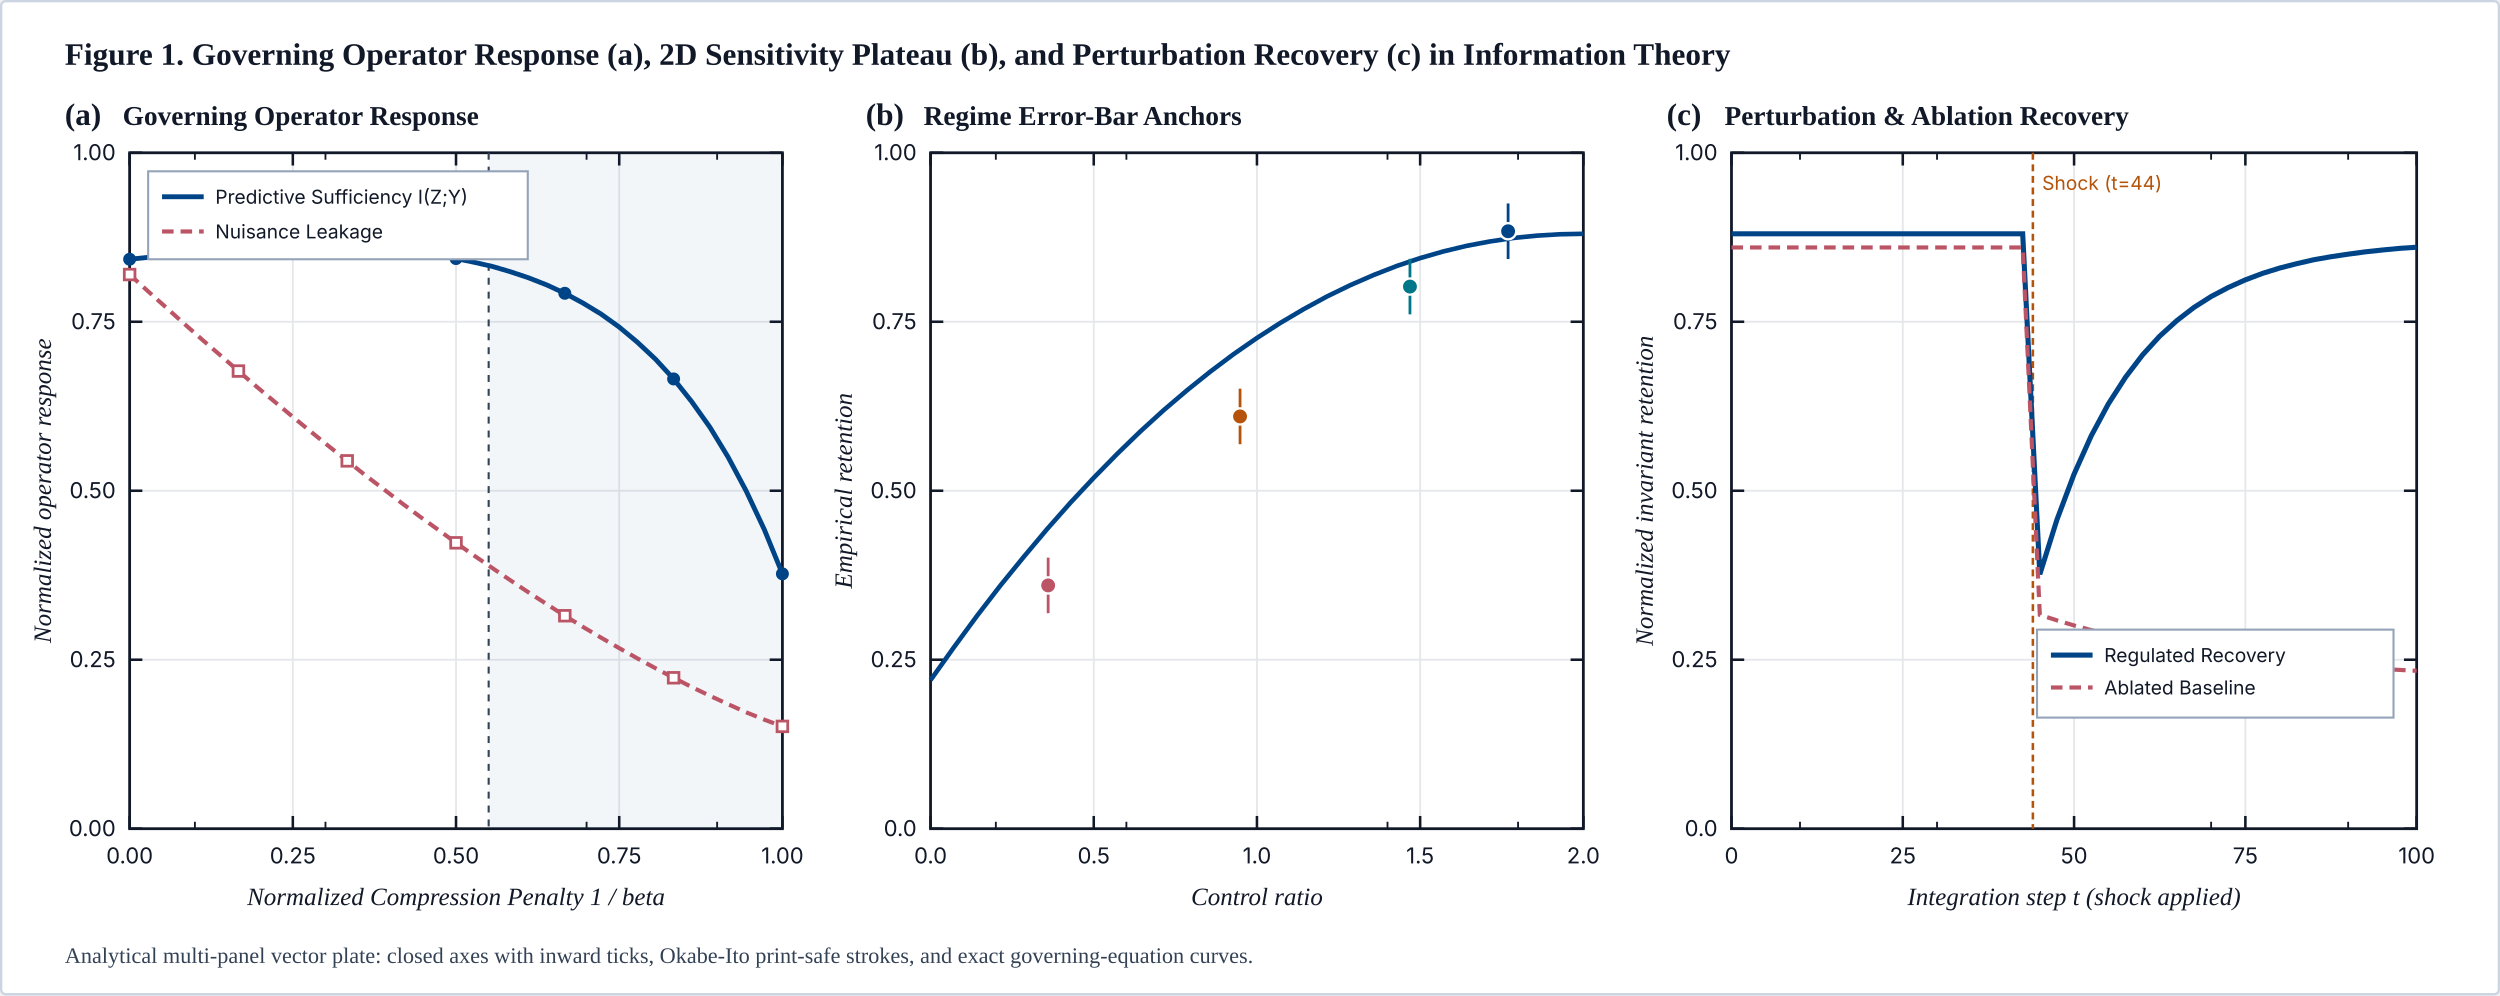
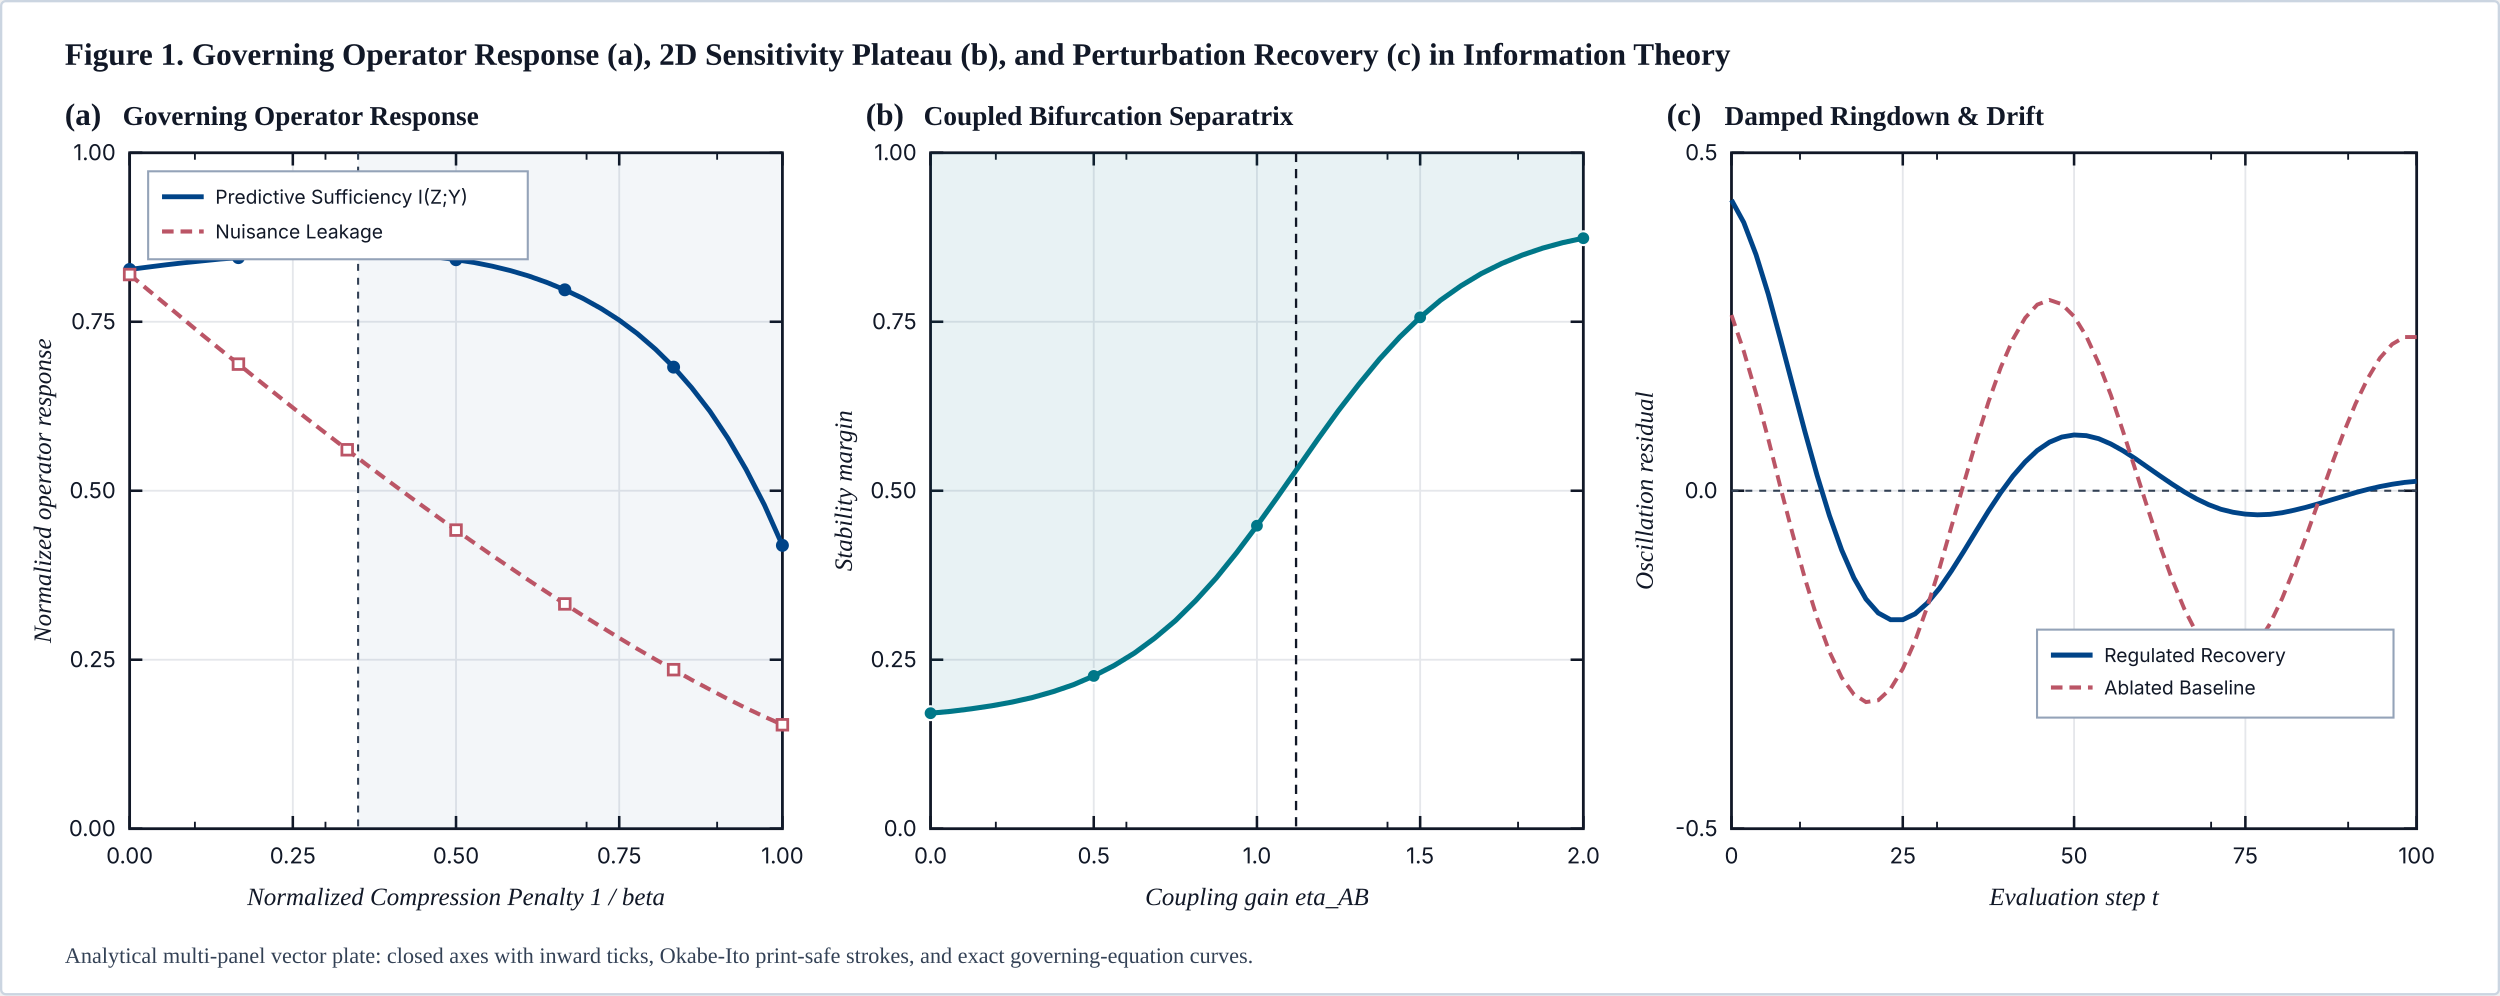
<svg xmlns="http://www.w3.org/2000/svg" viewBox="0 0 1080 430" width="1080" height="430" role="img" data-figure-style="journal-multipanel">
  <rect x="0.5" y="0.5" width="1079" height="429" rx="2" fill="#ffffff" stroke="#cbd5e1" stroke-width="1" />
  <text x="28" y="28" fill="#111827" font-family="Georgia, 'Times New Roman', serif" font-size="13.5" font-weight="700">Figure 1. Governing Operator Response (a), 2D Sensitivity Plateau (b), and Perturbation Recovery (c) in Information Theory</text>
  <text x="28.0" y="54.0" fill="#111827" font-family="Georgia, 'Times New Roman', serif" font-size="13.5" font-weight="700">(a)</text>
  <text x="53.0" y="54.0" fill="#111827" font-family="Georgia, 'Times New Roman', serif" font-size="11.8" font-weight="600">Governing Operator Response</text>
  <line x1="56.0" y1="358.0" x2="338.0" y2="358.0" stroke="#e5e7eb" stroke-width="0.8" />
  <line x1="56.0" y1="285.0" x2="338.0" y2="285.0" stroke="#e5e7eb" stroke-width="0.8" />
  <line x1="56.0" y1="212.0" x2="338.0" y2="212.0" stroke="#e5e7eb" stroke-width="0.8" />
  <line x1="56.0" y1="139.0" x2="338.0" y2="139.0" stroke="#e5e7eb" stroke-width="0.8" />
  <line x1="56.0" y1="66.0" x2="338.0" y2="66.0" stroke="#e5e7eb" stroke-width="0.8" />
  <line x1="56.0" y1="66.0" x2="56.0" y2="358.0" stroke="#e5e7eb" stroke-width="0.8" />
  <line x1="126.5" y1="66.0" x2="126.5" y2="358.0" stroke="#e5e7eb" stroke-width="0.8" />
  <line x1="197.0" y1="66.0" x2="197.0" y2="358.0" stroke="#e5e7eb" stroke-width="0.8" />
  <line x1="267.5" y1="66.0" x2="267.5" y2="358.0" stroke="#e5e7eb" stroke-width="0.8" />
  <line x1="338.0" y1="66.0" x2="338.0" y2="358.0" stroke="#e5e7eb" stroke-width="0.8" />
  <rect x="56.0" y="66.0" width="282.0" height="292.0" fill="none" stroke="#111827" stroke-width="1.2" />
  <line x1="56.0" y1="358.0" x2="56.0" y2="352.5" stroke="#111827" stroke-width="1.1" />
  <line x1="56.0" y1="66.0" x2="56.0" y2="71.5" stroke="#111827" stroke-width="1.1" />
  <text x="56.0" y="373.0" text-anchor="middle" fill="#111827" font-family="Inter, 'Helvetica Neue', Arial, sans-serif" font-size="9.5">0.00</text>
  <line x1="126.5" y1="358.0" x2="126.5" y2="352.5" stroke="#111827" stroke-width="1.1" />
  <line x1="126.5" y1="66.0" x2="126.5" y2="71.5" stroke="#111827" stroke-width="1.1" />
  <text x="126.5" y="373.0" text-anchor="middle" fill="#111827" font-family="Inter, 'Helvetica Neue', Arial, sans-serif" font-size="9.5">0.25</text>
  <line x1="197.0" y1="358.0" x2="197.0" y2="352.5" stroke="#111827" stroke-width="1.1" />
  <line x1="197.0" y1="66.0" x2="197.0" y2="71.5" stroke="#111827" stroke-width="1.1" />
  <text x="197.0" y="373.0" text-anchor="middle" fill="#111827" font-family="Inter, 'Helvetica Neue', Arial, sans-serif" font-size="9.5">0.50</text>
  <line x1="267.5" y1="358.0" x2="267.5" y2="352.5" stroke="#111827" stroke-width="1.1" />
  <line x1="267.5" y1="66.0" x2="267.5" y2="71.5" stroke="#111827" stroke-width="1.1" />
  <text x="267.5" y="373.0" text-anchor="middle" fill="#111827" font-family="Inter, 'Helvetica Neue', Arial, sans-serif" font-size="9.5">0.75</text>
  <line x1="338.0" y1="358.0" x2="338.0" y2="352.5" stroke="#111827" stroke-width="1.1" />
  <line x1="338.0" y1="66.0" x2="338.0" y2="71.5" stroke="#111827" stroke-width="1.1" />
  <text x="338.0" y="373.0" text-anchor="middle" fill="#111827" font-family="Inter, 'Helvetica Neue', Arial, sans-serif" font-size="9.5">1.00</text>
  <line x1="84.2" y1="358.0" x2="84.2" y2="355.0" stroke="#111827" stroke-width="0.8" />
  <line x1="84.2" y1="66.0" x2="84.2" y2="69.0" stroke="#111827" stroke-width="0.8" />
  <line x1="140.6" y1="358.0" x2="140.6" y2="355.0" stroke="#111827" stroke-width="0.8" />
  <line x1="140.6" y1="66.0" x2="140.6" y2="69.0" stroke="#111827" stroke-width="0.8" />
  <line x1="197.0" y1="358.0" x2="197.0" y2="355.0" stroke="#111827" stroke-width="0.8" />
  <line x1="197.0" y1="66.0" x2="197.0" y2="69.0" stroke="#111827" stroke-width="0.8" />
  <line x1="253.4" y1="358.0" x2="253.4" y2="355.0" stroke="#111827" stroke-width="0.8" />
  <line x1="253.4" y1="66.0" x2="253.4" y2="69.0" stroke="#111827" stroke-width="0.8" />
  <line x1="309.8" y1="358.0" x2="309.8" y2="355.0" stroke="#111827" stroke-width="0.8" />
  <line x1="309.8" y1="66.0" x2="309.8" y2="69.0" stroke="#111827" stroke-width="0.8" />
  <line x1="56.0" y1="358.0" x2="61.5" y2="358.0" stroke="#111827" stroke-width="1.1" />
  <line x1="338.0" y1="358.0" x2="332.5" y2="358.0" stroke="#111827" stroke-width="1.1" />
  <text x="50.0" y="361.2" text-anchor="end" fill="#111827" font-family="Inter, 'Helvetica Neue', Arial, sans-serif" font-size="9.5">0.00</text>
  <line x1="56.0" y1="285.0" x2="61.5" y2="285.0" stroke="#111827" stroke-width="1.1" />
  <line x1="338.0" y1="285.0" x2="332.5" y2="285.0" stroke="#111827" stroke-width="1.1" />
  <text x="50.0" y="288.2" text-anchor="end" fill="#111827" font-family="Inter, 'Helvetica Neue', Arial, sans-serif" font-size="9.5">0.25</text>
  <line x1="56.0" y1="212.0" x2="61.5" y2="212.0" stroke="#111827" stroke-width="1.1" />
  <line x1="338.0" y1="212.0" x2="332.5" y2="212.0" stroke="#111827" stroke-width="1.1" />
  <text x="50.0" y="215.2" text-anchor="end" fill="#111827" font-family="Inter, 'Helvetica Neue', Arial, sans-serif" font-size="9.5">0.50</text>
  <line x1="56.0" y1="139.0" x2="61.5" y2="139.0" stroke="#111827" stroke-width="1.1" />
  <line x1="338.0" y1="139.0" x2="332.5" y2="139.0" stroke="#111827" stroke-width="1.1" />
  <text x="50.0" y="142.2" text-anchor="end" fill="#111827" font-family="Inter, 'Helvetica Neue', Arial, sans-serif" font-size="9.5">0.75</text>
  <line x1="56.0" y1="66.0" x2="61.5" y2="66.0" stroke="#111827" stroke-width="1.1" />
  <line x1="338.0" y1="66.0" x2="332.5" y2="66.0" stroke="#111827" stroke-width="1.1" />
  <text x="50.0" y="69.2" text-anchor="end" fill="#111827" font-family="Inter, 'Helvetica Neue', Arial, sans-serif" font-size="9.5">1.00</text>
  <text x="197.0" y="391.0" text-anchor="middle" fill="#111827" font-family="Georgia, 'Times New Roman', serif" font-size="10.8" font-style="italic">Normalized Compression Penalty 1 / beta</text>
  <text x="22.0" y="212.0" text-anchor="middle" transform="rotate(-90 22.0 212.0)" fill="#111827" font-family="Georgia, 'Times New Roman', serif" font-size="10.8" font-style="italic">Normalized operator response</text>
-   <rect x="211.1" y="66.0" width="126.9" height="292.0" fill="#004488" fill-opacity="0.05" />
-   <line x1="211.1" y1="66.0" x2="211.1" y2="358.0" stroke="#334155" stroke-width="0.9" stroke-dasharray="3 3" />
-   <path d="M56.0,112.0 L63.8,111.2 L71.7,110.5 L79.5,109.8 L87.3,109.2 L95.2,108.6 L103.0,108.1 L110.8,107.7 L118.7,107.4 L126.5,107.2 L134.3,107.1 L142.2,107.1 L150.0,107.3 L157.8,107.5 L165.7,108.0 L173.5,108.6 L181.3,109.4 L189.2,110.4 L197.0,111.7 L204.8,113.3 L212.7,115.1 L220.5,117.4 L228.3,120.0 L236.2,123.1 L244.0,126.7 L251.8,130.9 L259.7,135.7 L267.5,141.3 L275.3,147.8 L283.2,155.2 L291.0,163.7 L298.8,173.5 L306.7,184.6 L314.5,197.4 L322.3,212.0 L330.2,228.8 L338.0,247.9" fill="none" stroke="#004488" stroke-width="2.1" />
-   <path d="M56.0,118.6 L63.8,125.7 L71.7,132.8 L79.5,139.8 L87.3,146.7 L95.2,153.5 L103.0,160.3 L110.8,167.0 L118.7,173.6 L126.5,180.1 L134.3,186.5 L142.2,192.9 L150.0,199.1 L157.8,205.3 L165.7,211.3 L173.5,217.3 L181.3,223.1 L189.2,228.8 L197.0,234.5 L204.8,240.0 L212.7,245.4 L220.5,250.7 L228.3,255.9 L236.2,261.0 L244.0,266.0 L251.8,270.8 L259.7,275.5 L267.5,280.0 L275.3,284.4 L283.2,288.7 L291.0,292.8 L298.8,296.8 L306.7,300.6 L314.5,304.2 L322.3,307.7 L330.2,310.9 L338.0,313.8" fill="none" stroke="#bb5566" stroke-width="1.8" stroke-dasharray="5 3" />
-   <circle cx="56.0" cy="112.0" r="2.8" fill="#004488" />
+   <rect x="154.7" y="66.0" width="183.3" height="292.0" fill="#004488" fill-opacity="0.05" />
+   <line x1="154.7" y1="66.0" x2="154.7" y2="358.0" stroke="#334155" stroke-width="0.9" stroke-dasharray="3 3" />
+   <path d="M56.0,116.4 L63.8,115.4 L71.7,114.4 L79.5,113.5 L87.3,112.7 L95.2,111.9 L103.0,111.3 L110.8,110.7 L118.7,110.1 L126.5,109.7 L134.3,109.4 L142.2,109.2 L150.0,109.1 L157.8,109.2 L165.7,109.4 L173.5,109.8 L181.3,110.4 L189.2,111.1 L197.0,112.2 L204.8,113.4 L212.7,115.0 L220.5,116.9 L228.3,119.2 L236.2,122.0 L244.0,125.2 L251.8,128.9 L259.7,133.3 L267.5,138.3 L275.3,144.1 L283.2,150.9 L291.0,158.6 L298.8,167.5 L306.7,177.7 L314.5,189.4 L322.3,202.8 L330.2,218.1 L338.0,235.6" fill="none" stroke="#004488" stroke-width="2.1" />
+   <path d="M56.0,118.6 L63.8,125.1 L71.7,131.6 L79.5,138.1 L87.3,144.6 L95.2,151.0 L103.0,157.3 L110.8,163.6 L118.7,169.9 L126.5,176.1 L134.3,182.2 L142.2,188.3 L150.0,194.3 L157.8,200.3 L165.7,206.2 L173.5,212.0 L181.3,217.7 L189.2,223.4 L197.0,229.0 L204.8,234.5 L212.7,240.0 L220.5,245.3 L228.3,250.6 L236.2,255.8 L244.0,260.9 L251.8,265.9 L259.7,270.8 L267.5,275.6 L275.3,280.3 L283.2,284.9 L291.0,289.3 L298.8,293.7 L306.7,297.9 L314.5,302.0 L322.3,305.9 L330.2,309.6 L338.0,313.1" fill="none" stroke="#bb5566" stroke-width="1.8" stroke-dasharray="5 3" />
+   <circle cx="56.0" cy="116.4" r="2.8" fill="#004488" />
  <rect x="53.7" y="116.3" width="4.6" height="4.6" fill="#ffffff" stroke="#bb5566" stroke-width="1.2" />
-   <circle cx="103.0" cy="108.1" r="2.8" fill="#004488" />
-   <rect x="100.7" y="158.0" width="4.6" height="4.6" fill="#ffffff" stroke="#bb5566" stroke-width="1.2" />
-   <circle cx="150.0" cy="107.3" r="2.8" fill="#004488" />
-   <rect x="147.7" y="196.8" width="4.6" height="4.6" fill="#ffffff" stroke="#bb5566" stroke-width="1.2" />
-   <circle cx="197.0" cy="111.7" r="2.8" fill="#004488" />
-   <rect x="194.7" y="232.2" width="4.6" height="4.6" fill="#ffffff" stroke="#bb5566" stroke-width="1.2" />
-   <circle cx="244.0" cy="126.7" r="2.8" fill="#004488" />
-   <rect x="241.7" y="263.7" width="4.6" height="4.6" fill="#ffffff" stroke="#bb5566" stroke-width="1.2" />
-   <circle cx="291.0" cy="163.7" r="2.8" fill="#004488" />
-   <rect x="288.7" y="290.5" width="4.6" height="4.6" fill="#ffffff" stroke="#bb5566" stroke-width="1.2" />
-   <circle cx="338.0" cy="247.9" r="2.8" fill="#004488" />
-   <rect x="335.7" y="311.5" width="4.6" height="4.6" fill="#ffffff" stroke="#bb5566" stroke-width="1.2" />
+   <circle cx="103.0" cy="111.3" r="2.8" fill="#004488" />
+   <rect x="100.7" y="155.0" width="4.6" height="4.6" fill="#ffffff" stroke="#bb5566" stroke-width="1.2" />
+   <circle cx="150.0" cy="109.1" r="2.8" fill="#004488" />
+   <rect x="147.7" y="192.0" width="4.6" height="4.6" fill="#ffffff" stroke="#bb5566" stroke-width="1.2" />
+   <circle cx="197.0" cy="112.2" r="2.8" fill="#004488" />
+   <rect x="194.7" y="226.7" width="4.6" height="4.6" fill="#ffffff" stroke="#bb5566" stroke-width="1.2" />
+   <circle cx="244.0" cy="125.2" r="2.8" fill="#004488" />
+   <rect x="241.7" y="258.6" width="4.6" height="4.6" fill="#ffffff" stroke="#bb5566" stroke-width="1.2" />
+   <circle cx="291.0" cy="158.6" r="2.8" fill="#004488" />
+   <rect x="288.7" y="287.0" width="4.6" height="4.6" fill="#ffffff" stroke="#bb5566" stroke-width="1.2" />
+   <circle cx="338.0" cy="235.6" r="2.8" fill="#004488" />
+   <rect x="335.7" y="310.8" width="4.6" height="4.6" fill="#ffffff" stroke="#bb5566" stroke-width="1.2" />
  <rect x="64.0" y="74.0" width="164" height="38" fill="#ffffff" stroke="#94a3b8" stroke-width="0.9" />
  <line x1="70.0" y1="85.0" x2="88.0" y2="85.0" stroke="#004488" stroke-width="2.1" />
  <text x="93.0" y="88.0" fill="#111827" font-family="Inter, 'Helvetica Neue', Arial, sans-serif" font-size="8.3">Predictive Sufficiency I(Z;Y)</text>
  <line x1="70.0" y1="100.0" x2="88.0" y2="100.0" stroke="#bb5566" stroke-width="1.8" stroke-dasharray="5 3" />
  <text x="93.0" y="103.0" fill="#111827" font-family="Inter, 'Helvetica Neue', Arial, sans-serif" font-size="8.3">Nuisance Leakage</text>
  <text x="374.0" y="54.0" fill="#111827" font-family="Georgia, 'Times New Roman', serif" font-size="13.5" font-weight="700">(b)</text>
-   <text x="399.0" y="54.0" fill="#111827" font-family="Georgia, 'Times New Roman', serif" font-size="11.8" font-weight="600">Regime Error-Bar Anchors</text>
+   <text x="399.0" y="54.0" fill="#111827" font-family="Georgia, 'Times New Roman', serif" font-size="11.8" font-weight="600">Coupled Bifurcation Separatrix</text>
  <line x1="402.0" y1="358.0" x2="684.0" y2="358.0" stroke="#e5e7eb" stroke-width="0.8" />
  <line x1="402.0" y1="285.0" x2="684.0" y2="285.0" stroke="#e5e7eb" stroke-width="0.8" />
  <line x1="402.0" y1="212.0" x2="684.0" y2="212.0" stroke="#e5e7eb" stroke-width="0.8" />
  <line x1="402.0" y1="139.0" x2="684.0" y2="139.0" stroke="#e5e7eb" stroke-width="0.8" />
  <line x1="402.0" y1="66.0" x2="684.0" y2="66.0" stroke="#e5e7eb" stroke-width="0.8" />
  <line x1="402.0" y1="66.0" x2="402.0" y2="358.0" stroke="#e5e7eb" stroke-width="0.8" />
  <line x1="472.5" y1="66.0" x2="472.5" y2="358.0" stroke="#e5e7eb" stroke-width="0.8" />
  <line x1="543.0" y1="66.0" x2="543.0" y2="358.0" stroke="#e5e7eb" stroke-width="0.8" />
  <line x1="613.5" y1="66.0" x2="613.5" y2="358.0" stroke="#e5e7eb" stroke-width="0.8" />
  <line x1="684.0" y1="66.0" x2="684.0" y2="358.0" stroke="#e5e7eb" stroke-width="0.8" />
  <rect x="402.0" y="66.0" width="282.0" height="292.0" fill="none" stroke="#111827" stroke-width="1.2" />
  <line x1="402.0" y1="358.0" x2="402.0" y2="352.5" stroke="#111827" stroke-width="1.1" />
  <line x1="402.0" y1="66.0" x2="402.0" y2="71.5" stroke="#111827" stroke-width="1.1" />
  <text x="402.0" y="373.0" text-anchor="middle" fill="#111827" font-family="Inter, 'Helvetica Neue', Arial, sans-serif" font-size="9.5">0.0</text>
  <line x1="472.5" y1="358.0" x2="472.5" y2="352.5" stroke="#111827" stroke-width="1.1" />
  <line x1="472.5" y1="66.0" x2="472.5" y2="71.5" stroke="#111827" stroke-width="1.1" />
  <text x="472.5" y="373.0" text-anchor="middle" fill="#111827" font-family="Inter, 'Helvetica Neue', Arial, sans-serif" font-size="9.5">0.5</text>
  <line x1="543.0" y1="358.0" x2="543.0" y2="352.5" stroke="#111827" stroke-width="1.1" />
  <line x1="543.0" y1="66.0" x2="543.0" y2="71.5" stroke="#111827" stroke-width="1.1" />
  <text x="543.0" y="373.0" text-anchor="middle" fill="#111827" font-family="Inter, 'Helvetica Neue', Arial, sans-serif" font-size="9.5">1.0</text>
  <line x1="613.5" y1="358.0" x2="613.5" y2="352.5" stroke="#111827" stroke-width="1.1" />
  <line x1="613.5" y1="66.0" x2="613.5" y2="71.5" stroke="#111827" stroke-width="1.1" />
  <text x="613.5" y="373.0" text-anchor="middle" fill="#111827" font-family="Inter, 'Helvetica Neue', Arial, sans-serif" font-size="9.5">1.5</text>
  <line x1="684.0" y1="358.0" x2="684.0" y2="352.5" stroke="#111827" stroke-width="1.1" />
  <line x1="684.0" y1="66.0" x2="684.0" y2="71.5" stroke="#111827" stroke-width="1.1" />
  <text x="684.0" y="373.0" text-anchor="middle" fill="#111827" font-family="Inter, 'Helvetica Neue', Arial, sans-serif" font-size="9.5">2.0</text>
  <line x1="430.2" y1="358.0" x2="430.2" y2="355.0" stroke="#111827" stroke-width="0.8" />
  <line x1="430.2" y1="66.0" x2="430.2" y2="69.0" stroke="#111827" stroke-width="0.8" />
  <line x1="486.6" y1="358.0" x2="486.6" y2="355.0" stroke="#111827" stroke-width="0.8" />
  <line x1="486.6" y1="66.0" x2="486.6" y2="69.0" stroke="#111827" stroke-width="0.8" />
  <line x1="543.0" y1="358.0" x2="543.0" y2="355.0" stroke="#111827" stroke-width="0.8" />
  <line x1="543.0" y1="66.0" x2="543.0" y2="69.0" stroke="#111827" stroke-width="0.8" />
  <line x1="599.4" y1="358.0" x2="599.4" y2="355.0" stroke="#111827" stroke-width="0.8" />
  <line x1="599.4" y1="66.0" x2="599.4" y2="69.0" stroke="#111827" stroke-width="0.8" />
  <line x1="655.8" y1="358.0" x2="655.8" y2="355.0" stroke="#111827" stroke-width="0.8" />
  <line x1="655.8" y1="66.0" x2="655.8" y2="69.0" stroke="#111827" stroke-width="0.8" />
  <line x1="402.0" y1="358.0" x2="407.5" y2="358.0" stroke="#111827" stroke-width="1.1" />
  <line x1="684.0" y1="358.0" x2="678.5" y2="358.0" stroke="#111827" stroke-width="1.1" />
  <text x="396.0" y="361.2" text-anchor="end" fill="#111827" font-family="Inter, 'Helvetica Neue', Arial, sans-serif" font-size="9.5">0.0</text>
  <line x1="402.0" y1="285.0" x2="407.5" y2="285.0" stroke="#111827" stroke-width="1.1" />
  <line x1="684.0" y1="285.0" x2="678.5" y2="285.0" stroke="#111827" stroke-width="1.1" />
  <text x="396.0" y="288.2" text-anchor="end" fill="#111827" font-family="Inter, 'Helvetica Neue', Arial, sans-serif" font-size="9.5">0.25</text>
  <line x1="402.0" y1="212.0" x2="407.5" y2="212.0" stroke="#111827" stroke-width="1.1" />
  <line x1="684.0" y1="212.0" x2="678.5" y2="212.0" stroke="#111827" stroke-width="1.1" />
  <text x="396.0" y="215.2" text-anchor="end" fill="#111827" font-family="Inter, 'Helvetica Neue', Arial, sans-serif" font-size="9.5">0.50</text>
  <line x1="402.0" y1="139.0" x2="407.5" y2="139.0" stroke="#111827" stroke-width="1.1" />
  <line x1="684.0" y1="139.0" x2="678.5" y2="139.0" stroke="#111827" stroke-width="1.1" />
  <text x="396.0" y="142.2" text-anchor="end" fill="#111827" font-family="Inter, 'Helvetica Neue', Arial, sans-serif" font-size="9.5">0.75</text>
  <line x1="402.0" y1="66.0" x2="407.5" y2="66.0" stroke="#111827" stroke-width="1.1" />
  <line x1="684.0" y1="66.0" x2="678.5" y2="66.0" stroke="#111827" stroke-width="1.1" />
  <text x="396.0" y="69.2" text-anchor="end" fill="#111827" font-family="Inter, 'Helvetica Neue', Arial, sans-serif" font-size="9.5">1.00</text>
-   <text x="543.0" y="391.0" text-anchor="middle" fill="#111827" font-family="Georgia, 'Times New Roman', serif" font-size="10.8" font-style="italic">Control ratio</text>
-   <text x="368.0" y="212.0" text-anchor="middle" transform="rotate(-90 368.0 212.0)" fill="#111827" font-family="Georgia, 'Times New Roman', serif" font-size="10.8" font-style="italic">Empirical retention</text>
-   <path d="M402.0,293.8 L412.1,279.6 L422.1,266.0 L432.2,252.9 L442.3,240.5 L452.4,228.5 L462.4,217.2 L472.5,206.4 L482.6,196.1 L492.6,186.4 L502.7,177.2 L512.8,168.6 L522.9,160.5 L532.9,153.0 L543.0,146.0 L553.1,139.5 L563.1,133.6 L573.2,128.1 L583.3,123.2 L593.4,118.8 L603.4,114.9 L613.5,111.5 L623.6,108.6 L633.6,106.2 L643.7,104.3 L653.8,102.8 L663.9,101.8 L673.9,101.2 L684.0,101.0" fill="none" stroke="#004488" stroke-width="2.0" />
-   <line x1="452.8" y1="240.9" x2="452.8" y2="264.9" stroke="#bb5566" stroke-width="1.2" />
-   <circle cx="452.8" cy="252.9" r="3.5" fill="#bb5566" stroke="#ffffff" stroke-width="1" />
-   <line x1="535.7" y1="167.9" x2="535.7" y2="191.9" stroke="#b45309" stroke-width="1.2" />
-   <circle cx="535.7" cy="179.9" r="3.5" fill="#b45309" stroke="#ffffff" stroke-width="1" />
-   <line x1="609.1" y1="111.8" x2="609.1" y2="135.8" stroke="#007788" stroke-width="1.2" />
-   <circle cx="609.1" cy="123.8" r="3.5" fill="#007788" stroke="#ffffff" stroke-width="1" />
-   <line x1="651.5" y1="87.9" x2="651.5" y2="111.9" stroke="#004488" stroke-width="1.2" />
-   <circle cx="651.5" cy="99.9" r="3.5" fill="#004488" stroke="#ffffff" stroke-width="1" />
+   <text x="543.0" y="391.0" text-anchor="middle" fill="#111827" font-family="Georgia, 'Times New Roman', serif" font-size="10.8" font-style="italic">Coupling gain eta_AB</text>
+   <text x="368.0" y="212.0" text-anchor="middle" transform="rotate(-90 368.0 212.0)" fill="#111827" font-family="Georgia, 'Times New Roman', serif" font-size="10.8" font-style="italic">Stability margin</text>
+   <circle cx="402.0" cy="308.1" r="3.0" fill="#007788" stroke="#ffffff" stroke-width="0.9" />
+   <circle cx="472.5" cy="292.0" r="3.0" fill="#007788" stroke="#ffffff" stroke-width="0.9" />
+   <circle cx="543.0" cy="227.1" r="3.0" fill="#007788" stroke="#ffffff" stroke-width="0.9" />
+   <circle cx="613.5" cy="137.1" r="3.0" fill="#007788" stroke="#ffffff" stroke-width="0.9" />
+   <circle cx="684.0" cy="102.9" r="3.0" fill="#007788" stroke="#ffffff" stroke-width="0.9" />
+   <polygon points="402.0,66.0 402.0,308.1 410.8,307.3 419.6,306.2 428.4,304.9 437.2,303.3 446.1,301.3 454.9,298.8 463.7,295.8 472.5,292.0 481.3,287.5 490.1,282.1 498.9,275.6 507.8,268.1 516.6,259.4 525.4,249.7 534.2,238.8 543.0,227.1 551.8,214.8 560.6,202.2 569.4,189.6 578.2,177.4 587.1,165.9 595.9,155.2 604.7,145.6 613.5,137.1 622.3,129.7 631.1,123.5 639.9,118.2 648.8,113.8 657.6,110.2 666.4,107.2 675.2,104.8 684.0,102.9 684.0,66.0" fill="#007788" fill-opacity="0.09" />
+   <line x1="559.9" y1="66.0" x2="559.9" y2="358.0" stroke="#111827" stroke-width="1.0" stroke-dasharray="4 3" />
+   <path d="M402.0,308.1 L410.8,307.3 L419.6,306.2 L428.4,304.9 L437.2,303.3 L446.1,301.3 L454.9,298.8 L463.7,295.8 L472.5,292.0 L481.3,287.5 L490.1,282.1 L498.9,275.6 L507.8,268.1 L516.6,259.4 L525.4,249.7 L534.2,238.8 L543.0,227.1 L551.8,214.8 L560.6,202.2 L569.4,189.6 L578.2,177.4 L587.1,165.9 L595.9,155.2 L604.7,145.6 L613.5,137.1 L622.3,129.7 L631.1,123.5 L639.9,118.2 L648.8,113.8 L657.6,110.2 L666.4,107.2 L675.2,104.8 L684.0,102.9" fill="none" stroke="#007788" stroke-width="2.2" />
  <text x="720.0" y="54.0" fill="#111827" font-family="Georgia, 'Times New Roman', serif" font-size="13.5" font-weight="700">(c)</text>
-   <text x="745.0" y="54.0" fill="#111827" font-family="Georgia, 'Times New Roman', serif" font-size="11.8" font-weight="600">Perturbation &amp; Ablation Recovery</text>
+   <text x="745.0" y="54.0" fill="#111827" font-family="Georgia, 'Times New Roman', serif" font-size="11.8" font-weight="600">Damped Ringdown &amp; Drift</text>
  <line x1="748.0" y1="358.0" x2="1044.0" y2="358.0" stroke="#e5e7eb" stroke-width="0.8" />
-   <line x1="748.0" y1="285.0" x2="1044.0" y2="285.0" stroke="#e5e7eb" stroke-width="0.8" />
  <line x1="748.0" y1="212.0" x2="1044.0" y2="212.0" stroke="#e5e7eb" stroke-width="0.8" />
-   <line x1="748.0" y1="139.0" x2="1044.0" y2="139.0" stroke="#e5e7eb" stroke-width="0.8" />
  <line x1="748.0" y1="66.0" x2="1044.0" y2="66.0" stroke="#e5e7eb" stroke-width="0.8" />
  <line x1="748.0" y1="66.0" x2="748.0" y2="358.0" stroke="#e5e7eb" stroke-width="0.8" />
  <line x1="822.0" y1="66.0" x2="822.0" y2="358.0" stroke="#e5e7eb" stroke-width="0.8" />
  <line x1="896.0" y1="66.0" x2="896.0" y2="358.0" stroke="#e5e7eb" stroke-width="0.8" />
  <line x1="970.0" y1="66.0" x2="970.0" y2="358.0" stroke="#e5e7eb" stroke-width="0.8" />
  <line x1="1044.0" y1="66.0" x2="1044.0" y2="358.0" stroke="#e5e7eb" stroke-width="0.8" />
  <rect x="748.0" y="66.0" width="296.0" height="292.0" fill="none" stroke="#111827" stroke-width="1.2" />
  <line x1="748.0" y1="358.0" x2="748.0" y2="352.5" stroke="#111827" stroke-width="1.1" />
  <line x1="748.0" y1="66.0" x2="748.0" y2="71.5" stroke="#111827" stroke-width="1.1" />
  <text x="748.0" y="373.0" text-anchor="middle" fill="#111827" font-family="Inter, 'Helvetica Neue', Arial, sans-serif" font-size="9.5">0</text>
  <line x1="822.0" y1="358.0" x2="822.0" y2="352.5" stroke="#111827" stroke-width="1.1" />
  <line x1="822.0" y1="66.0" x2="822.0" y2="71.5" stroke="#111827" stroke-width="1.1" />
  <text x="822.0" y="373.0" text-anchor="middle" fill="#111827" font-family="Inter, 'Helvetica Neue', Arial, sans-serif" font-size="9.5">25</text>
  <line x1="896.0" y1="358.0" x2="896.0" y2="352.5" stroke="#111827" stroke-width="1.1" />
  <line x1="896.0" y1="66.0" x2="896.0" y2="71.5" stroke="#111827" stroke-width="1.1" />
  <text x="896.0" y="373.0" text-anchor="middle" fill="#111827" font-family="Inter, 'Helvetica Neue', Arial, sans-serif" font-size="9.5">50</text>
  <line x1="970.0" y1="358.0" x2="970.0" y2="352.5" stroke="#111827" stroke-width="1.1" />
  <line x1="970.0" y1="66.0" x2="970.0" y2="71.5" stroke="#111827" stroke-width="1.1" />
  <text x="970.0" y="373.0" text-anchor="middle" fill="#111827" font-family="Inter, 'Helvetica Neue', Arial, sans-serif" font-size="9.5">75</text>
  <line x1="1044.0" y1="358.0" x2="1044.0" y2="352.5" stroke="#111827" stroke-width="1.1" />
  <line x1="1044.0" y1="66.0" x2="1044.0" y2="71.5" stroke="#111827" stroke-width="1.1" />
  <text x="1044.0" y="373.0" text-anchor="middle" fill="#111827" font-family="Inter, 'Helvetica Neue', Arial, sans-serif" font-size="9.5">100</text>
  <line x1="777.6" y1="358.0" x2="777.6" y2="355.0" stroke="#111827" stroke-width="0.8" />
  <line x1="777.6" y1="66.0" x2="777.6" y2="69.0" stroke="#111827" stroke-width="0.8" />
  <line x1="836.8" y1="358.0" x2="836.8" y2="355.0" stroke="#111827" stroke-width="0.8" />
  <line x1="836.8" y1="66.0" x2="836.8" y2="69.0" stroke="#111827" stroke-width="0.8" />
  <line x1="896.0" y1="358.0" x2="896.0" y2="355.0" stroke="#111827" stroke-width="0.8" />
  <line x1="896.0" y1="66.0" x2="896.0" y2="69.0" stroke="#111827" stroke-width="0.8" />
  <line x1="955.2" y1="358.0" x2="955.2" y2="355.0" stroke="#111827" stroke-width="0.8" />
  <line x1="955.2" y1="66.0" x2="955.2" y2="69.0" stroke="#111827" stroke-width="0.8" />
  <line x1="1014.4" y1="358.0" x2="1014.4" y2="355.0" stroke="#111827" stroke-width="0.8" />
  <line x1="1014.4" y1="66.0" x2="1014.4" y2="69.0" stroke="#111827" stroke-width="0.8" />
  <line x1="748.0" y1="358.0" x2="753.5" y2="358.0" stroke="#111827" stroke-width="1.1" />
  <line x1="1044.0" y1="358.0" x2="1038.5" y2="358.0" stroke="#111827" stroke-width="1.1" />
-   <text x="742.0" y="361.2" text-anchor="end" fill="#111827" font-family="Inter, 'Helvetica Neue', Arial, sans-serif" font-size="9.5">0.0</text>
-   <line x1="748.0" y1="285.0" x2="753.5" y2="285.0" stroke="#111827" stroke-width="1.1" />
-   <line x1="1044.0" y1="285.0" x2="1038.5" y2="285.0" stroke="#111827" stroke-width="1.1" />
-   <text x="742.0" y="288.2" text-anchor="end" fill="#111827" font-family="Inter, 'Helvetica Neue', Arial, sans-serif" font-size="9.5">0.25</text>
+   <text x="742.0" y="361.2" text-anchor="end" fill="#111827" font-family="Inter, 'Helvetica Neue', Arial, sans-serif" font-size="9.5">-0.5</text>
  <line x1="748.0" y1="212.0" x2="753.5" y2="212.0" stroke="#111827" stroke-width="1.1" />
  <line x1="1044.0" y1="212.0" x2="1038.5" y2="212.0" stroke="#111827" stroke-width="1.1" />
-   <text x="742.0" y="215.2" text-anchor="end" fill="#111827" font-family="Inter, 'Helvetica Neue', Arial, sans-serif" font-size="9.5">0.50</text>
-   <line x1="748.0" y1="139.0" x2="753.5" y2="139.0" stroke="#111827" stroke-width="1.1" />
-   <line x1="1044.0" y1="139.0" x2="1038.5" y2="139.0" stroke="#111827" stroke-width="1.1" />
-   <text x="742.0" y="142.2" text-anchor="end" fill="#111827" font-family="Inter, 'Helvetica Neue', Arial, sans-serif" font-size="9.5">0.75</text>
+   <text x="742.0" y="215.2" text-anchor="end" fill="#111827" font-family="Inter, 'Helvetica Neue', Arial, sans-serif" font-size="9.5">0.0</text>
  <line x1="748.0" y1="66.0" x2="753.5" y2="66.0" stroke="#111827" stroke-width="1.1" />
  <line x1="1044.0" y1="66.0" x2="1038.5" y2="66.0" stroke="#111827" stroke-width="1.1" />
-   <text x="742.0" y="69.2" text-anchor="end" fill="#111827" font-family="Inter, 'Helvetica Neue', Arial, sans-serif" font-size="9.5">1.00</text>
-   <text x="896.0" y="391.0" text-anchor="middle" fill="#111827" font-family="Georgia, 'Times New Roman', serif" font-size="10.8" font-style="italic">Integration step t (shock applied)</text>
-   <text x="714.0" y="212.0" text-anchor="middle" transform="rotate(-90 714.0 212.0)" fill="#111827" font-family="Georgia, 'Times New Roman', serif" font-size="10.8" font-style="italic">Normalized invariant retention</text>
-   <line x1="878.2" y1="66.0" x2="878.2" y2="358.0" stroke="#b45309" stroke-width="1.1" stroke-dasharray="3 2" />
-   <text x="882.2" y="82.0" fill="#b45309" font-family="Inter, 'Helvetica Neue', Arial, sans-serif" font-size="8.3">Shock (t=44)</text>
-   <path d="M748.0,101.0 L755.4,101.0 L762.8,101.0 L770.2,101.0 L777.6,101.0 L785.0,101.0 L792.4,101.0 L799.8,101.0 L807.2,101.0 L814.6,101.0 L822.0,101.0 L829.4,101.0 L836.8,101.0 L844.2,101.0 L851.6,101.0 L859.0,101.0 L866.4,101.0 L873.8,101.0 L881.2,248.1 L888.6,224.5 L896.0,204.8 L903.4,188.3 L910.8,174.5 L918.2,163.0 L925.6,153.3 L933.0,145.2 L940.4,138.5 L947.8,132.8 L955.2,128.1 L962.6,124.2 L970.0,120.9 L977.4,118.1 L984.8,115.8 L992.2,113.9 L999.6,112.2 L1007.0,110.9 L1014.4,109.8 L1021.8,108.8 L1029.2,108.0 L1036.6,107.3 L1044.0,106.8" fill="none" stroke="#004488" stroke-width="2.2" />
-   <path d="M748.0,106.9 L755.4,106.9 L762.8,106.9 L770.2,106.9 L777.6,106.9 L785.0,106.9 L792.4,106.9 L799.8,106.9 L807.2,106.9 L814.6,106.9 L822.0,106.9 L829.4,106.9 L836.8,106.9 L844.2,106.9 L851.6,106.9 L859.0,106.9 L866.4,106.9 L873.8,106.9 L881.2,265.6 L888.6,268.0 L896.0,270.2 L903.4,272.2 L910.8,274.0 L918.2,275.7 L925.6,277.3 L933.0,278.7 L940.4,280.0 L947.8,281.1 L955.2,282.2 L962.6,283.2 L970.0,284.1 L977.4,284.9 L984.8,285.7 L992.2,286.4 L999.6,287.0 L1007.0,287.6 L1014.4,288.1 L1021.8,288.6 L1029.2,289.0 L1036.6,289.4 L1044.0,289.8" fill="none" stroke="#bb5566" stroke-width="1.8" stroke-dasharray="5 3" />
+   <text x="742.0" y="69.2" text-anchor="end" fill="#111827" font-family="Inter, 'Helvetica Neue', Arial, sans-serif" font-size="9.5">0.5</text>
+   <text x="896.0" y="391.0" text-anchor="middle" fill="#111827" font-family="Georgia, 'Times New Roman', serif" font-size="10.8" font-style="italic">Evaluation step t</text>
+   <text x="714.0" y="212.0" text-anchor="middle" transform="rotate(-90 714.0 212.0)" fill="#111827" font-family="Georgia, 'Times New Roman', serif" font-size="10.8" font-style="italic">Oscillation residual</text>
+   <line x1="748.0" y1="212.0" x2="1044.0" y2="212.0" stroke="#334155" stroke-width="0.9" stroke-dasharray="3 3" />
+   <path d="M748.0,86.4 L753.3,96.1 L758.6,110.0 L763.9,127.1 L769.1,146.3 L774.4,166.4 L779.7,186.4 L785.0,205.4 L790.3,222.7 L795.6,237.6 L800.9,249.7 L806.1,258.8 L811.4,264.8 L816.7,267.7 L822.0,267.7 L827.3,265.2 L832.6,260.5 L837.9,254.1 L843.1,246.5 L848.4,238.1 L853.7,229.4 L859.0,220.8 L864.3,212.8 L869.6,205.6 L874.9,199.5 L880.1,194.6 L885.4,191.0 L890.7,188.8 L896.0,187.9 L901.3,188.2 L906.6,189.5 L911.9,191.8 L917.1,194.7 L922.4,198.1 L927.7,201.8 L933.0,205.5 L938.3,209.1 L943.6,212.5 L948.9,215.5 L954.1,218.0 L959.4,220.0 L964.7,221.3 L970.0,222.1 L975.3,222.4 L980.6,222.2 L985.9,221.5 L991.1,220.4 L996.4,219.1 L1001.7,217.6 L1007.0,216.0 L1012.3,214.4 L1017.6,212.8 L1022.9,211.4 L1028.1,210.2 L1033.4,209.2 L1038.7,208.4 L1044.0,207.9" fill="none" stroke="#004488" stroke-width="2.1" />
+   <path d="M748.0,136.1 L753.3,151.7 L758.6,169.9 L763.9,189.7 L769.1,210.3 L774.4,230.6 L779.7,249.8 L785.0,267.0 L790.3,281.5 L795.6,292.7 L800.9,300.0 L806.1,303.3 L811.4,302.5 L816.7,297.6 L822.0,288.9 L827.3,276.9 L832.6,262.1 L837.9,245.3 L843.1,227.2 L848.4,208.7 L853.7,190.6 L859.0,173.7 L864.3,158.8 L869.6,146.5 L874.9,137.3 L880.1,131.6 L885.4,129.6 L890.7,131.4 L896.0,136.7 L901.3,145.3 L906.6,156.9 L911.9,170.7 L917.1,186.2 L922.4,202.7 L927.7,219.3 L933.0,235.4 L938.3,250.2 L943.6,263.0 L948.9,273.4 L954.1,280.9 L959.4,285.2 L964.7,286.1 L970.0,283.6 L975.3,278.0 L980.6,269.5 L985.9,258.5 L991.1,245.6 L996.4,231.3 L1001.7,216.4 L1007.0,201.5 L1012.3,187.3 L1017.6,174.4 L1022.9,163.4 L1028.1,154.7 L1033.4,148.7 L1038.7,145.6 L1044.0,145.6" fill="none" stroke="#bb5566" stroke-width="1.7" stroke-dasharray="5 3" />
  <rect x="880.0" y="272.0" width="154" height="38" fill="#ffffff" stroke="#94a3b8" stroke-width="0.9" />
  <line x1="886.0" y1="283.0" x2="904.0" y2="283.0" stroke="#004488" stroke-width="2.2" />
  <text x="909.0" y="286.0" fill="#111827" font-family="Inter, 'Helvetica Neue', Arial, sans-serif" font-size="8.3">Regulated Recovery</text>
  <line x1="886.0" y1="297.0" x2="904.0" y2="297.0" stroke="#bb5566" stroke-width="1.8" stroke-dasharray="5 3" />
  <text x="909.0" y="300.0" fill="#111827" font-family="Inter, 'Helvetica Neue', Arial, sans-serif" font-size="8.3">Ablated Baseline</text>
  <text x="28" y="416" fill="#334155" font-family="Georgia, 'Times New Roman', serif" font-size="9.6"> Analytical multi-panel vector plate: closed axes with inward ticks, Okabe-Ito print-safe strokes, and exact governing-equation curves.</text>
</svg>
